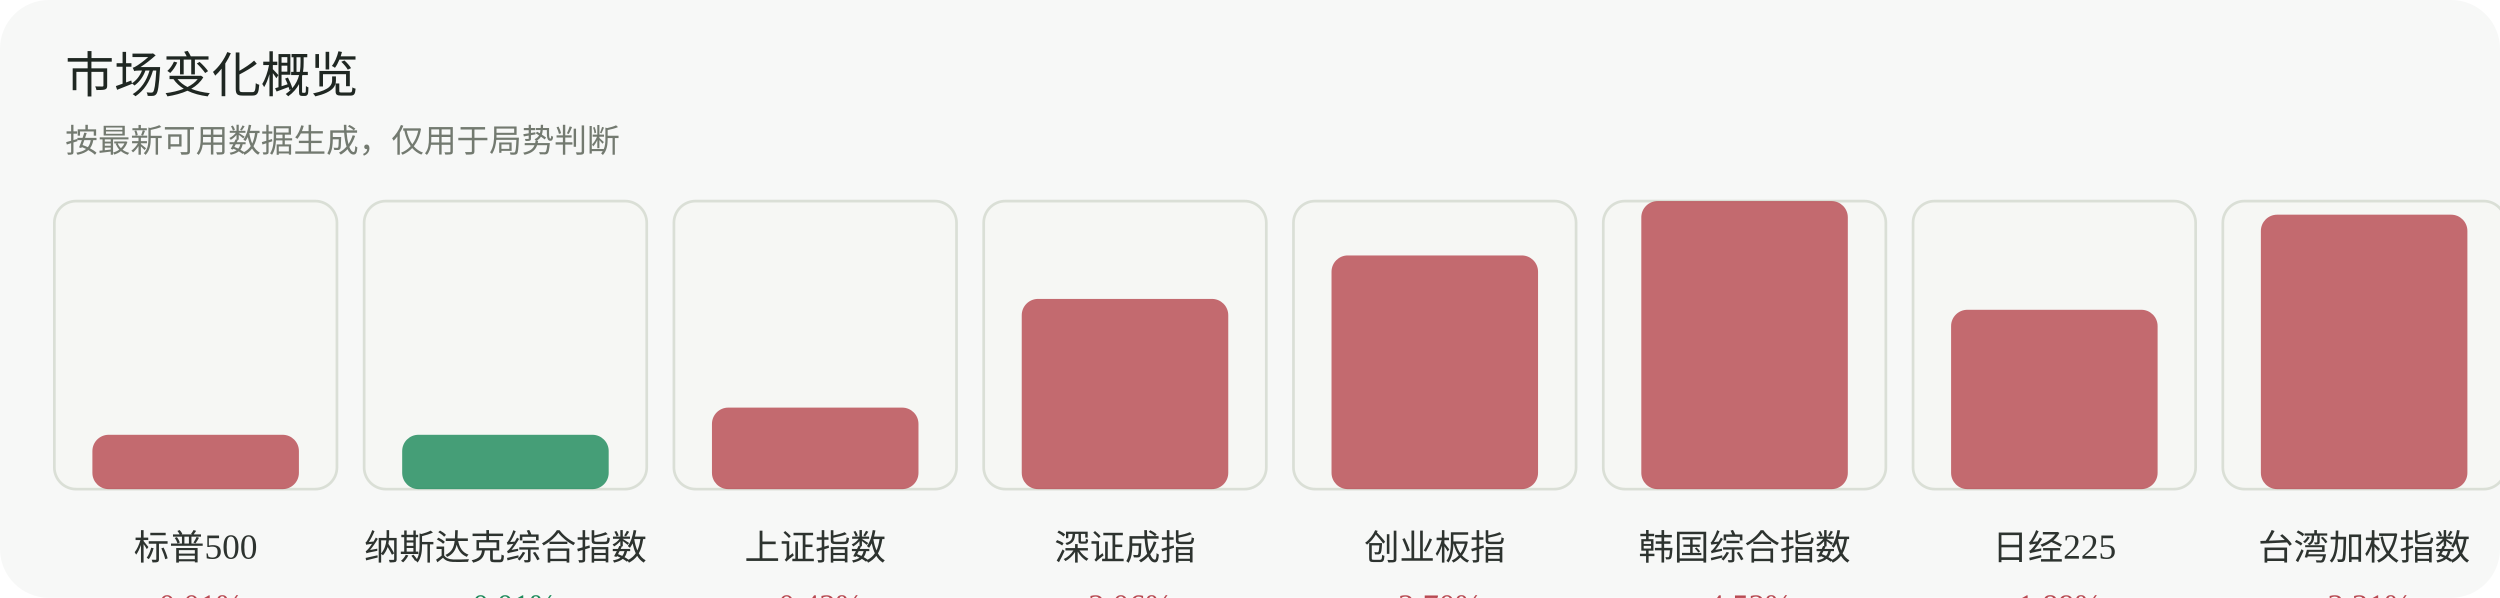
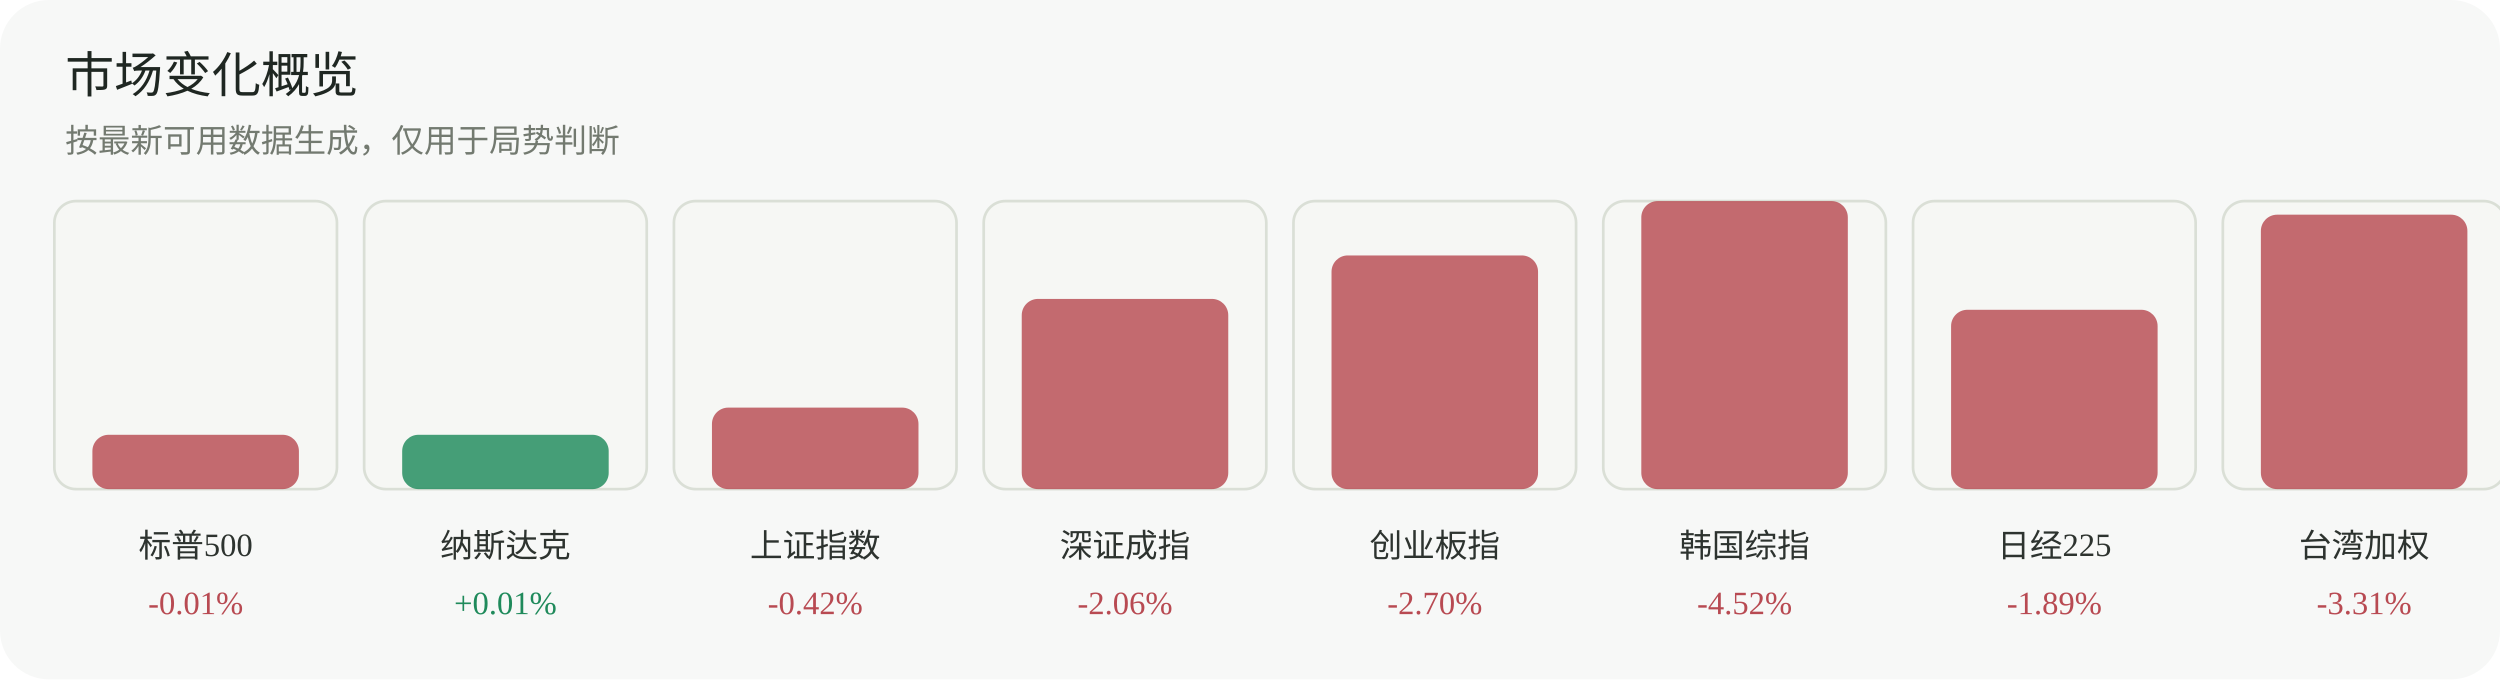
- <svg xmlns="http://www.w3.org/2000/svg" width="920" height="220" viewBox="0 0 920 220" role="img" aria-label="市场变化概览">
-   <rect width="920" height="220" rx="18" fill="#f7f8f7" />
+ <svg xmlns="http://www.w3.org/2000/svg" width="920" height="250" viewBox="0 0 920 250" role="img" aria-label="市场变化概览">
+   <rect width="920" height="250" rx="18" fill="#f7f8f7" />
  <text x="24" y="34" font-family="Inter, 'Segoe UI', sans-serif" font-size="18" fill="#1f2722">市场变化概览</text>
  <text x="24" y="56" font-family="Inter, 'Segoe UI', sans-serif" font-size="12" fill="#737a70">按最新可用数据生成，仅用于局势判断</text>
  <g>
    <rect x="20" y="74" width="104" height="106" rx="8" fill="#f6f7f4" stroke="#dadfd6" />
    <rect x="34" y="160" width="76" height="20" rx="6" fill="#b84a52" opacity="0.82" />
-     <text x="72.0" y="206" text-anchor="middle" font-size="13" fill="#2d332f">标普500</text>
-     <text x="72.0" y="227" text-anchor="middle" font-size="12" fill="#b84a52">-0.01%</text>
+     <text x="72.0" y="205" text-anchor="middle" font-size="12" fill="#2d332f">标普500</text>
+     <text x="72.0" y="226" text-anchor="middle" font-size="12" fill="#b84a52">-0.01%</text>
  </g>
  <g>
    <rect x="134" y="74" width="104" height="106" rx="8" fill="#f6f7f4" stroke="#dadfd6" />
    <rect x="148" y="160" width="76" height="20" rx="6" fill="#1f8a5b" opacity="0.82" />
-     <text x="186.0" y="206" text-anchor="middle" font-size="13" fill="#2d332f">纳斯达克综合指数</text>
-     <text x="186.0" y="227" text-anchor="middle" font-size="12" fill="#1f8a5b">+0.01%</text>
+     <text x="186.0" y="205" text-anchor="middle" font-size="12" fill="#2d332f">纳斯达克</text>
+     <text x="186.0" y="226" text-anchor="middle" font-size="12" fill="#1f8a5b">+0.01%</text>
  </g>
  <g>
    <rect x="248" y="74" width="104" height="106" rx="8" fill="#f6f7f4" stroke="#dadfd6" />
    <rect x="262" y="150" width="76" height="30" rx="6" fill="#b84a52" opacity="0.82" />
-     <text x="300.0" y="206" text-anchor="middle" font-size="13" fill="#2d332f">上证指数</text>
-     <text x="300.0" y="227" text-anchor="middle" font-size="12" fill="#b84a52">-0.42%</text>
+     <text x="300.0" y="205" text-anchor="middle" font-size="12" fill="#2d332f">上证指数</text>
+     <text x="300.0" y="226" text-anchor="middle" font-size="12" fill="#b84a52">-0.42%</text>
  </g>
  <g>
    <rect x="362" y="74" width="104" height="106" rx="8" fill="#f6f7f4" stroke="#dadfd6" />
    <rect x="376" y="110" width="76" height="70" rx="6" fill="#b84a52" opacity="0.82" />
-     <text x="414.0" y="206" text-anchor="middle" font-size="13" fill="#2d332f">深证成指</text>
-     <text x="414.0" y="227" text-anchor="middle" font-size="12" fill="#b84a52">-2.06%</text>
+     <text x="414.0" y="205" text-anchor="middle" font-size="12" fill="#2d332f">深证成指</text>
+     <text x="414.0" y="226" text-anchor="middle" font-size="12" fill="#b84a52">-2.06%</text>
  </g>
  <g>
    <rect x="476" y="74" width="104" height="106" rx="8" fill="#f6f7f4" stroke="#dadfd6" />
    <rect x="490" y="94" width="76" height="86" rx="6" fill="#b84a52" opacity="0.82" />
-     <text x="528.0" y="206" text-anchor="middle" font-size="13" fill="#2d332f">创业板指</text>
-     <text x="528.0" y="227" text-anchor="middle" font-size="12" fill="#b84a52">-2.70%</text>
+     <text x="528.0" y="205" text-anchor="middle" font-size="12" fill="#2d332f">创业板指</text>
+     <text x="528.0" y="226" text-anchor="middle" font-size="12" fill="#b84a52">-2.70%</text>
  </g>
  <g>
    <rect x="590" y="74" width="104" height="106" rx="8" fill="#f6f7f4" stroke="#dadfd6" />
    <rect x="604" y="74" width="76" height="106" rx="6" fill="#b84a52" opacity="0.82" />
-     <text x="642.0" y="206" text-anchor="middle" font-size="13" fill="#2d332f">韩国综合指数</text>
-     <text x="642.0" y="227" text-anchor="middle" font-size="12" fill="#b84a52">-4.52%</text>
+     <text x="642.0" y="205" text-anchor="middle" font-size="12" fill="#2d332f">韩国综指</text>
+     <text x="642.0" y="226" text-anchor="middle" font-size="12" fill="#b84a52">-4.52%</text>
  </g>
  <g>
    <rect x="704" y="74" width="104" height="106" rx="8" fill="#f6f7f4" stroke="#dadfd6" />
    <rect x="718" y="114" width="76" height="66" rx="6" fill="#b84a52" opacity="0.82" />
-     <text x="756.0" y="206" text-anchor="middle" font-size="13" fill="#2d332f">日经225</text>
-     <text x="756.0" y="227" text-anchor="middle" font-size="12" fill="#b84a52">-1.89%</text>
+     <text x="756.0" y="205" text-anchor="middle" font-size="12" fill="#2d332f">日经225</text>
+     <text x="756.0" y="226" text-anchor="middle" font-size="12" fill="#b84a52">-1.89%</text>
  </g>
  <g>
    <rect x="818" y="74" width="104" height="106" rx="8" fill="#f6f7f4" stroke="#dadfd6" />
    <rect x="832" y="79" width="76" height="101" rx="6" fill="#b84a52" opacity="0.82" />
-     <text x="870.0" y="206" text-anchor="middle" font-size="13" fill="#2d332f">台湾加权指数</text>
-     <text x="870.0" y="227" text-anchor="middle" font-size="12" fill="#b84a52">-3.31%</text>
+     <text x="870.0" y="205" text-anchor="middle" font-size="12" fill="#2d332f">台湾加权</text>
+     <text x="870.0" y="226" text-anchor="middle" font-size="12" fill="#b84a52">-3.31%</text>
  </g>
</svg>
